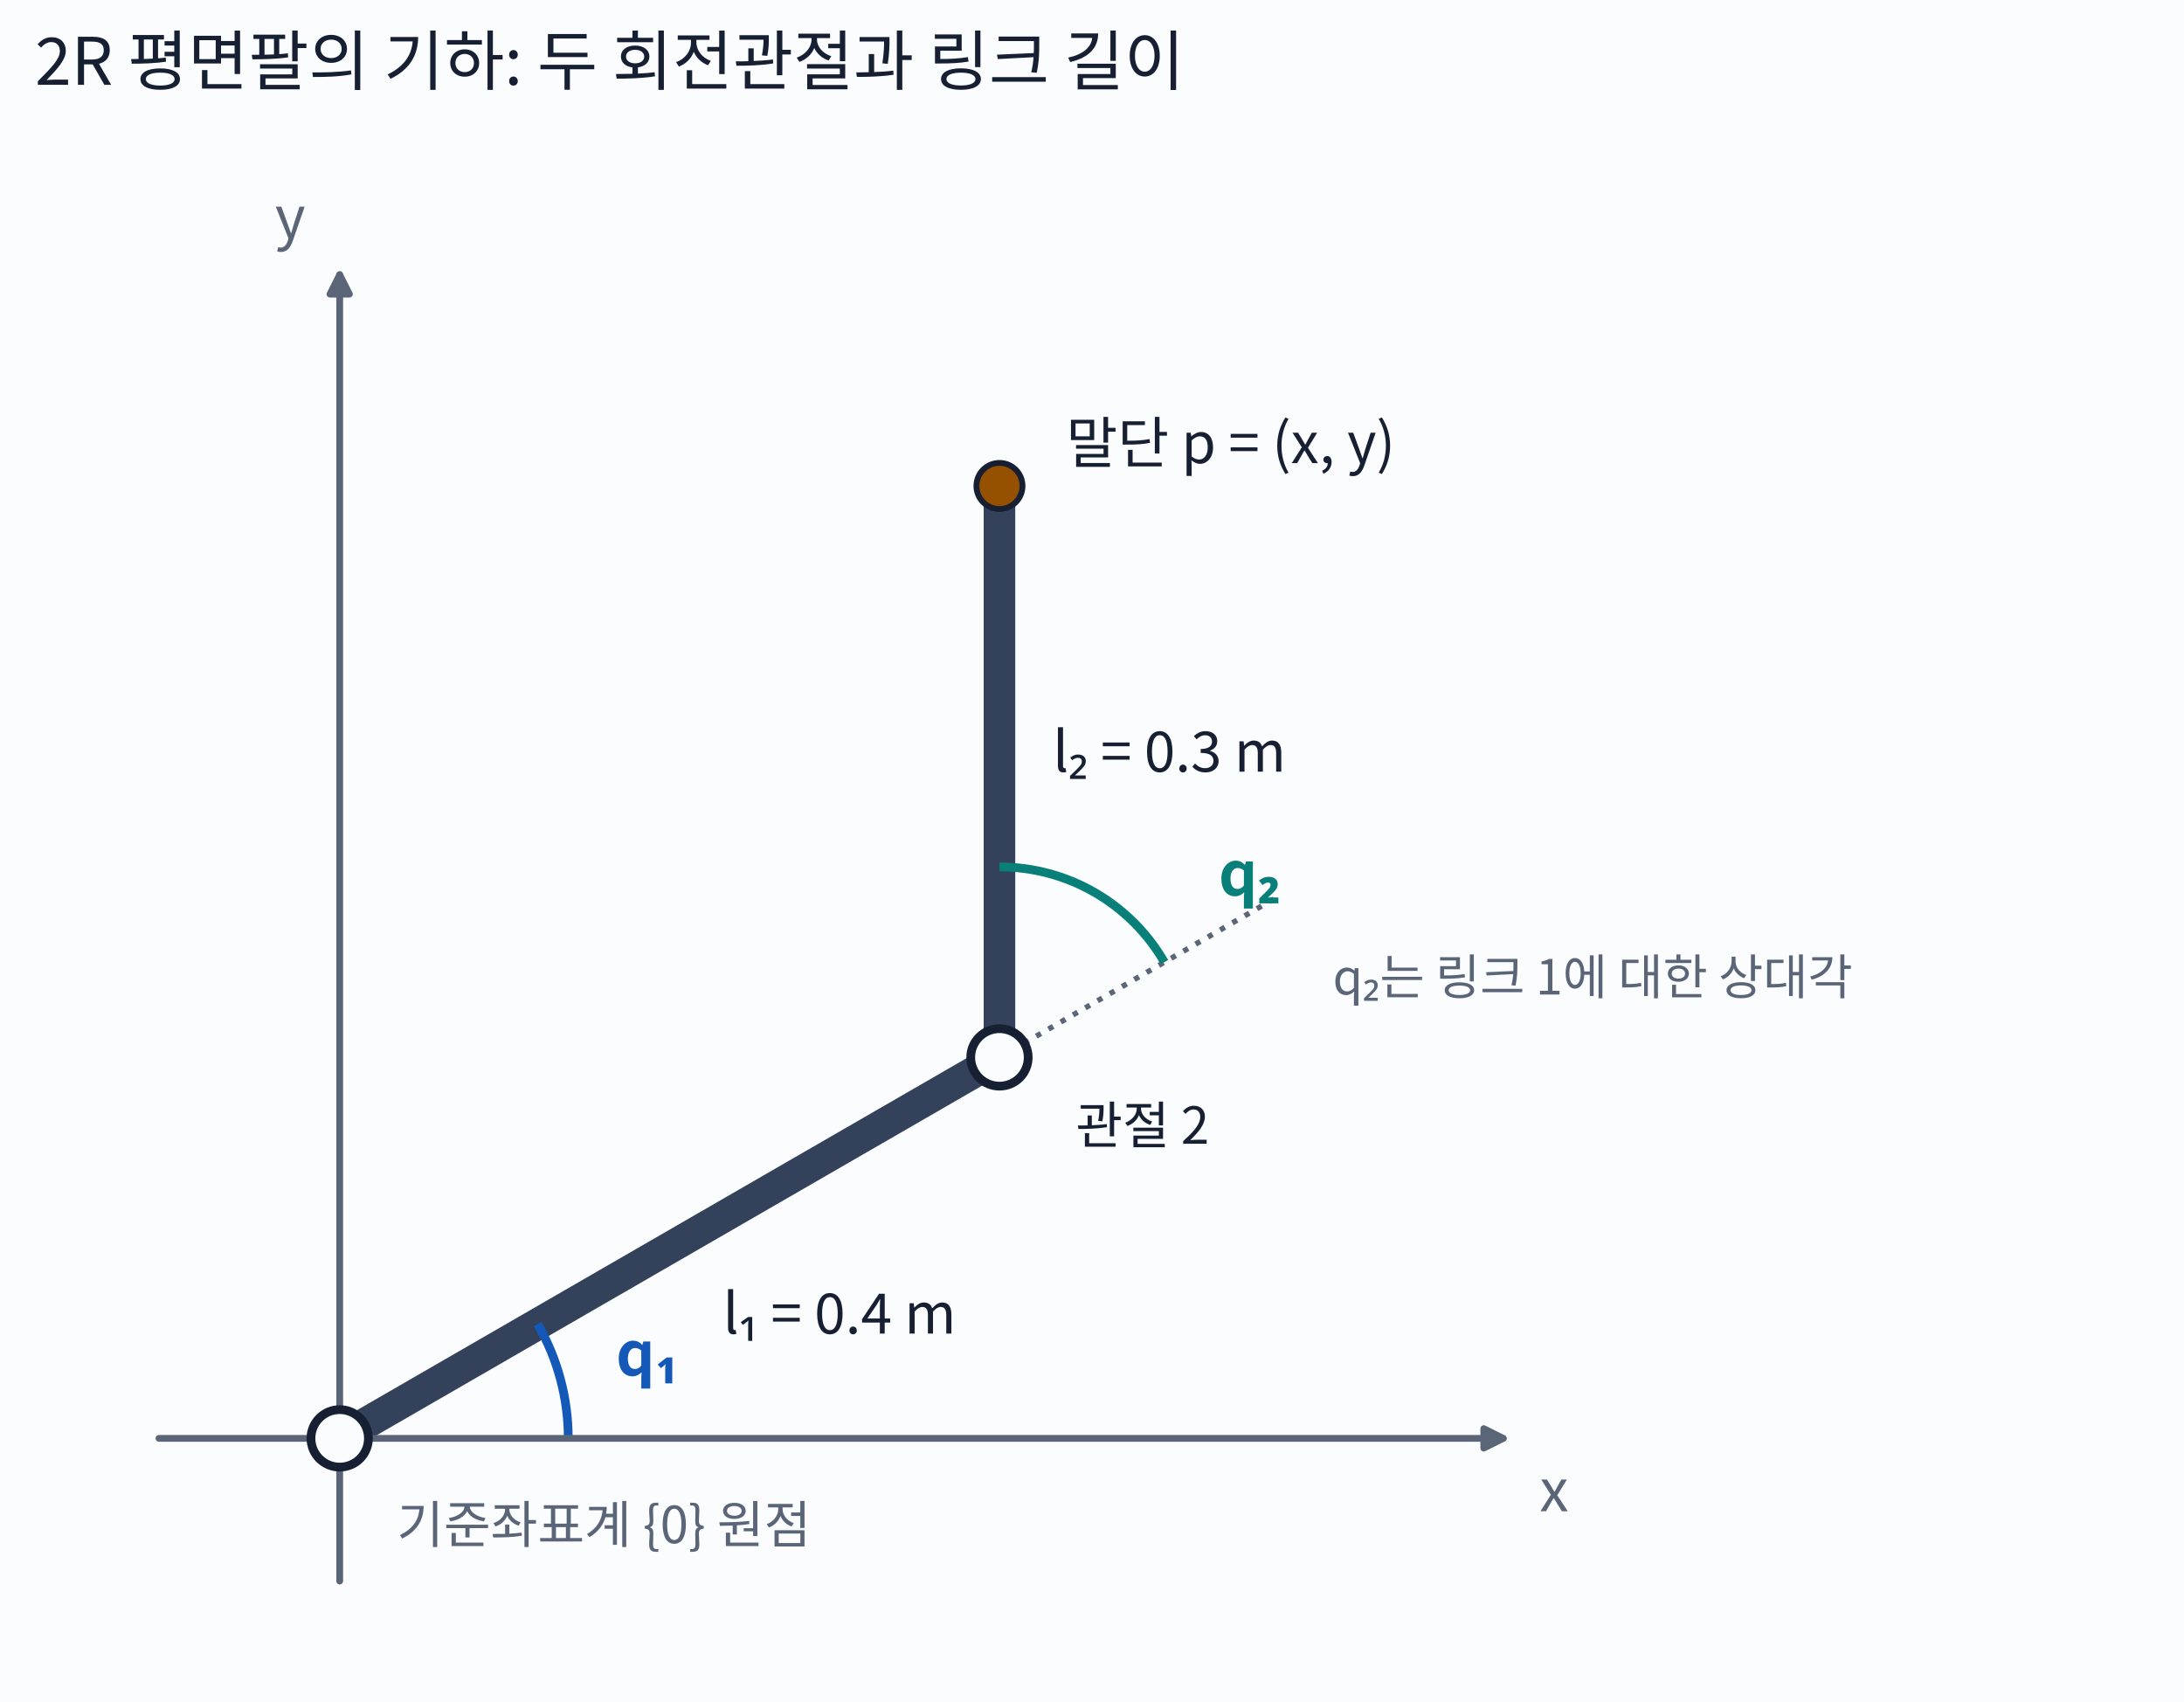
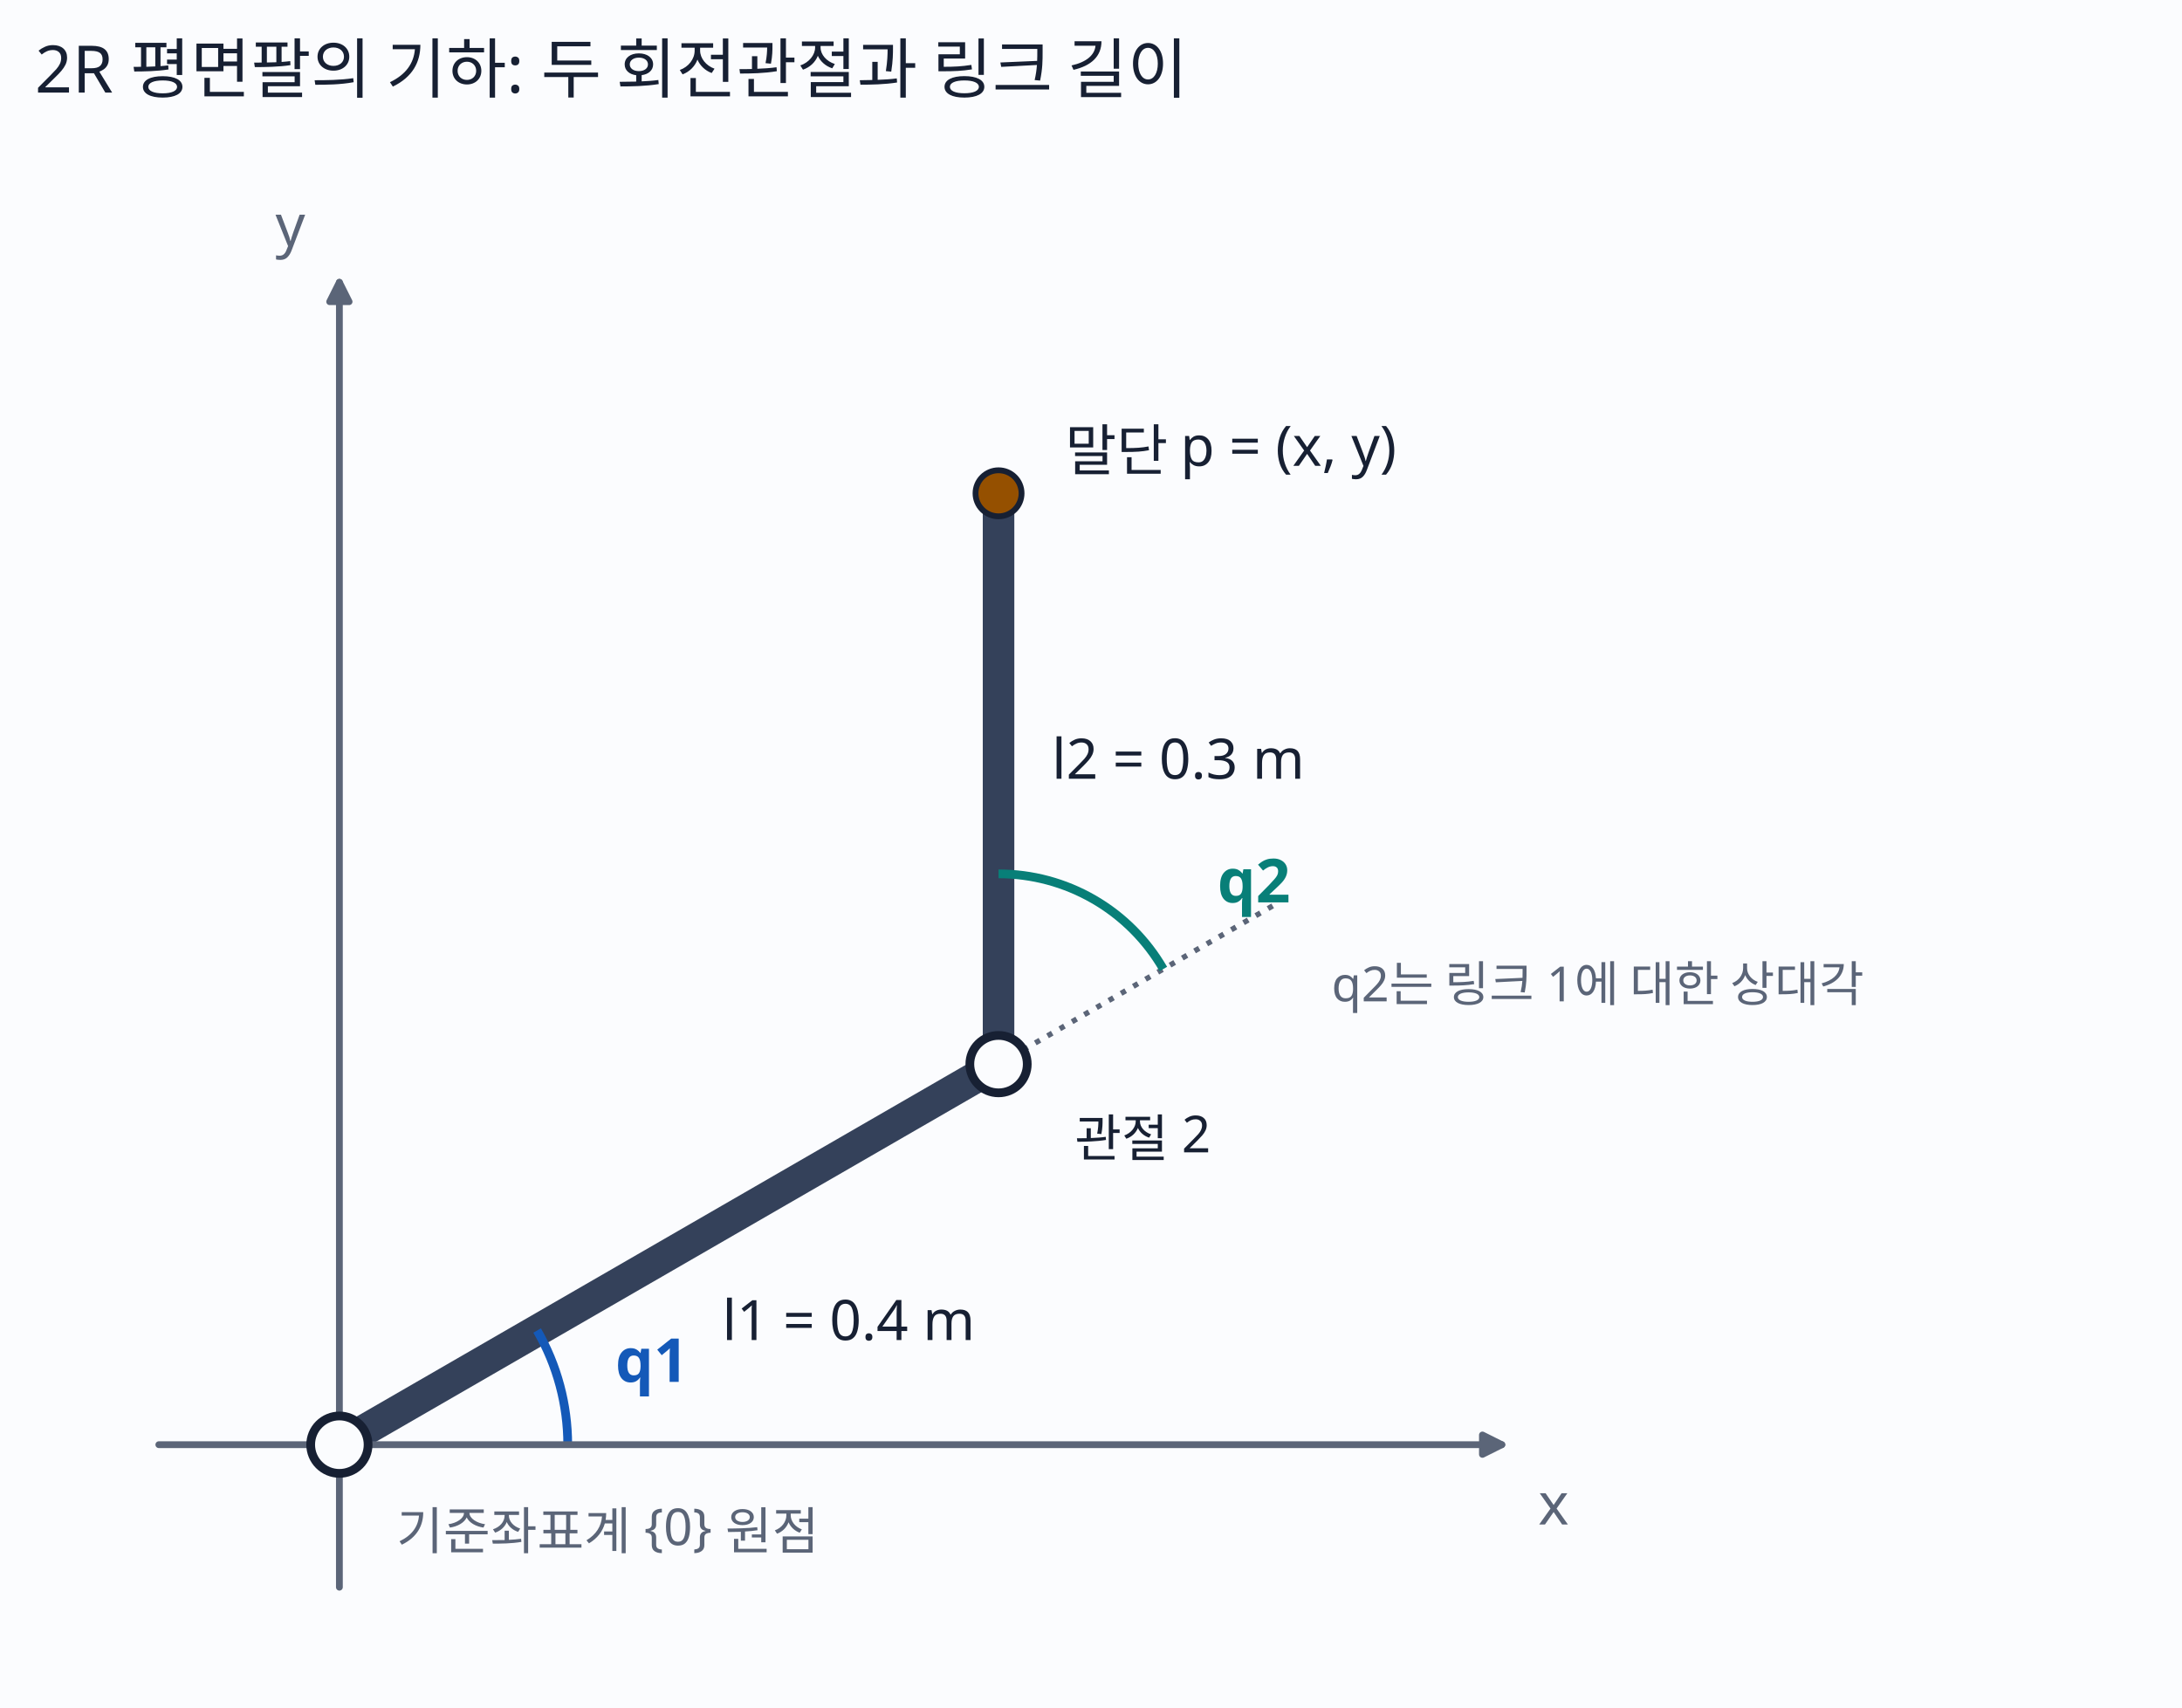
- <svg xmlns="http://www.w3.org/2000/svg" xmlns:xlink="http://www.w3.org/1999/xlink" width="449.64pt" height="350.343pt" viewBox="0 0 449.64 350.343" version="1.1" role="img" aria-labelledby="jacobian-2r-geometry-title jacobian-2r-geometry-desc">
+ <svg xmlns="http://www.w3.org/2000/svg" xmlns:xlink="http://www.w3.org/1999/xlink" width="449.64pt" height="351.966pt" viewBox="0 0 449.64 351.966" version="1.1" role="img" aria-labelledby="jacobian-2r-geometry-title jacobian-2r-geometry-desc">
  <defs>
    <style type="text/css">*{stroke-linejoin: round; stroke-linecap: butt}</style>
  </defs>
  <g id="figure_1">
    <g id="patch_1">
-       <path d="M 0 350.343  L 449.64 350.343  L 449.64 -0  L 0 -0  z " style="fill: #fbfcfe" />
+       <path d="M 0 351.966 L 449.64 351.966 L 449.64 0 L 0 0 z " style="fill: #fbfcfe" />
    </g>
    <g id="axes_1">
      <g id="patch_2">
-         <path d="M 7.2 343.143  L 442.44 343.143  L 442.44 29.457  L 7.2 29.457  z " style="fill: #fbfcfe" />
+         <path d="M 7.2 344.766 L 442.44 344.766 L 442.44 31.08 L 7.2 31.08 z " style="fill: #fbfcfe" />
      </g>
      <g id="line2d_1">
-         <path d="M 205.768 217.669  L 263.495 184.34  " clip-path="url(#p06a57a1632)" style="fill: none; stroke-dasharray: 1.1,1.815; stroke-dashoffset: 0; stroke: #5b6578; stroke-width: 1.1" />
+         <path d="M 205.768 219.292 L 263.495 185.963 " clip-path="url(#p6353f93ebf)" style="fill: none; stroke-dasharray: 1.1,1.815; stroke-dashoffset: 0; stroke: #5b6578; stroke-width: 1.1" />
      </g>
      <g id="matplotlib.axis_1" />
      <g id="matplotlib.axis_2" />
      <g id="line2d_2">
-         <path d="M 69.937 296.09  L 205.768 217.669  " clip-path="url(#p06a57a1632)" style="fill: none; stroke: #34415a; stroke-width: 6.5; stroke-linecap: round" />
+         <path d="M 69.937 297.714 L 205.768 219.292 " clip-path="url(#p6353f93ebf)" style="fill: none; stroke: #34415a; stroke-width: 6.5; stroke-linecap: round" />
      </g>
      <g id="line2d_3">
-         <path d="M 205.768 217.669  L 205.768 100.036  " clip-path="url(#p06a57a1632)" style="fill: none; stroke: #34415a; stroke-width: 6.5; stroke-linecap: round" />
+         <path d="M 205.768 219.292 L 205.768 101.659 " clip-path="url(#p6353f93ebf)" style="fill: none; stroke: #34415a; stroke-width: 6.5; stroke-linecap: round" />
      </g>
      <g id="patch_3">
-         <path d="M 116.99 296.09  C 116.99 291.978 116.451 287.884 115.387 283.912  C 114.323 279.94 112.742 276.125 110.686 272.564  " clip-path="url(#p06a57a1632)" style="fill: none; stroke: #1459b8; stroke-width: 1.8; stroke-linejoin: miter" />
+         <path d="M 116.99 297.714 C 116.99 293.602 116.451 289.507 115.387 285.535 C 114.323 281.563 112.742 277.748 110.686 274.187 " clip-path="url(#p6353f93ebf)" style="fill: none; stroke: #1459b8; stroke-width: 1.8; stroke-linejoin: miter" />
      </g>
      <g id="patch_4">
-         <path d="M 239.725 198.063  C 236.284 192.103 231.333 187.152 225.373 183.711  C 219.413 180.27 212.65 178.458 205.768 178.458  " clip-path="url(#p06a57a1632)" style="fill: none; stroke: #087f78; stroke-width: 1.8; stroke-linejoin: miter" />
+         <path d="M 239.725 199.686 C 236.284 193.726 231.333 188.776 225.373 185.334 C 219.413 181.893 212.65 180.081 205.768 180.081 " clip-path="url(#p6353f93ebf)" style="fill: none; stroke: #087f78; stroke-width: 1.8; stroke-linejoin: miter" />
      </g>
      <g id="patch_5">
-         <path d="M 32.73 296.09  Q 171.888 296.09 309.482 296.09  " style="fill: none; stroke: #5b6578; stroke-width: 1.4; stroke-linecap: round" />
-         <path d="M 305.482 294.09  L 309.482 296.09  L 305.482 298.09  z " style="fill: #5b6578; stroke: #5b6578; stroke-width: 1.4; stroke-linecap: round" />
+         <path d="M 32.73 297.714 Q 171.888 297.714 309.482 297.714 " style="fill: none; stroke: #5b6578; stroke-width: 1.4; stroke-linecap: round" />
+         <path d="M 305.482 295.714 L 309.482 297.714 L 305.482 299.714 z " style="fill: #5b6578; stroke: #5b6578; stroke-width: 1.4; stroke-linecap: round" />
      </g>
      <g id="patch_6">
-         <path d="M 69.937 325.461  Q 69.937 190.222 69.937 56.548  " style="fill: none; stroke: #5b6578; stroke-width: 1.4; stroke-linecap: round" />
-         <path d="M 67.937 60.548  L 69.937 56.548  L 71.937 60.548  z " style="fill: #5b6578; stroke: #5b6578; stroke-width: 1.4; stroke-linecap: round" />
+         <path d="M 69.937 327.084 Q 69.937 191.845 69.937 58.172 " style="fill: none; stroke: #5b6578; stroke-width: 1.4; stroke-linecap: round" />
+         <path d="M 67.937 62.172 L 69.937 58.172 L 71.937 62.172 z " style="fill: #5b6578; stroke: #5b6578; stroke-width: 1.4; stroke-linecap: round" />
      </g>
      <g id="text_1">
-         <text style="font-size: 12px; font-family: 'Noto Sans CJK KR'; text-anchor: start; fill: #5b6578" x="316.965" y="311.089" transform="rotate(-0 316.9654 311.0892)">x</text>
+         <text style="font-size: 12px; font-family: 'Atlas Sans KR'; text-anchor: start; fill: #5b6578" x="316.965" y="314.155" transform="rotate(-0 316.9654 314.1551)">x</text>
      </g>
      <g id="text_2">
-         <text style="font-size: 12px; font-family: 'Noto Sans CJK KR'; text-anchor: end; fill: #5b6578" x="62.879" y="49.062" transform="rotate(-0 62.87935 49.06224)">y</text>
+         <text style="font-size: 12px; font-family: 'Atlas Sans KR'; text-anchor: end; fill: #5b6578" x="62.879" y="50.685" transform="rotate(-0 62.87935 50.68541)">y</text>
      </g>
      <g id="text_3">
-         <text style="font-size: 10.5px; font-family: 'Noto Sans CJK KR'; text-anchor: start; fill: #5b6578" x="81.701" y="317.656" transform="rotate(-0 81.70054 317.6563)">기준좌표계 {0} 원점</text>
+         <text style="font-size: 10.5px; font-family: 'Atlas Sans KR'; text-anchor: start; fill: #5b6578" x="81.701" y="319.279" transform="rotate(-0 81.70054 319.2795)">기준좌표계 {0} 원점</text>
      </g>
      <g id="PathCollection_1">
        <defs>
-           <path id="m8843e86196" d="M 0 5.916  C 1.569 5.916 3.074 5.293 4.183 4.183  C 5.293 3.074 5.916 1.569 5.916 0  C 5.916 -1.569 5.293 -3.074 4.183 -4.183  C 3.074 -5.293 1.569 -5.916 0 -5.916  C -1.569 -5.916 -3.074 -5.293 -4.183 -4.183  C -5.293 -3.074 -5.916 -1.569 -5.916 0  C -5.916 1.569 -5.293 3.074 -4.183 4.183  C -3.074 5.293 -1.569 5.916 0 5.916  z " style="stroke: #172033; stroke-width: 1.8" />
+           <path id="m8843e86196" d="M 0 5.916 C 1.569 5.916 3.074 5.293 4.183 4.183 C 5.293 3.074 5.916 1.569 5.916 0 C 5.916 -1.569 5.293 -3.074 4.183 -4.183 C 3.074 -5.293 1.569 -5.916 0 -5.916 C -1.569 -5.916 -3.074 -5.293 -4.183 -4.183 C -5.293 -3.074 -5.916 -1.569 -5.916 0 C -5.916 1.569 -5.293 3.074 -4.183 4.183 C -3.074 5.293 -1.569 5.916 0 5.916 z " style="stroke: #172033; stroke-width: 1.8" />
        </defs>
-         <g clip-path="url(#p06a57a1632)">
-           <use xlink:href="#m8843e86196" x="69.937" y="296.09" style="fill: #fbfcfe; stroke: #172033; stroke-width: 1.8" />
+         <g clip-path="url(#p6353f93ebf)">
+           <use xlink:href="#m8843e86196" x="69.937" y="297.714" style="fill: #fbfcfe; stroke: #172033; stroke-width: 1.8" />
        </g>
      </g>
      <g id="PathCollection_2">
-         <g clip-path="url(#p06a57a1632)">
-           <use xlink:href="#m8843e86196" x="205.768" y="217.669" style="fill: #fbfcfe; stroke: #172033; stroke-width: 1.8" />
+         <g clip-path="url(#p6353f93ebf)">
+           <use xlink:href="#m8843e86196" x="205.768" y="219.292" style="fill: #fbfcfe; stroke: #172033; stroke-width: 1.8" />
        </g>
      </g>
      <g id="PathCollection_3">
        <defs>
-           <path id="m66b15b85b8" d="M 0 4.743  C 1.258 4.743 2.465 4.244 3.354 3.354  C 4.244 2.465 4.743 1.258 4.743 0  C 4.743 -1.258 4.244 -2.465 3.354 -3.354  C 2.465 -4.244 1.258 -4.743 0 -4.743  C -1.258 -4.743 -2.465 -4.244 -3.354 -3.354  C -4.244 -2.465 -4.743 -1.258 -4.743 0  C -4.743 1.258 -4.244 2.465 -3.354 3.354  C -2.465 4.244 -1.258 4.743 0 4.743  z " style="stroke: #172033; stroke-width: 1.2" />
+           <path id="m66b15b85b8" d="M 0 4.743 C 1.258 4.743 2.465 4.244 3.354 3.354 C 4.244 2.465 4.743 1.258 4.743 0 C 4.743 -1.258 4.244 -2.465 3.354 -3.354 C 2.465 -4.244 1.258 -4.743 0 -4.743 C -1.258 -4.743 -2.465 -4.244 -3.354 -3.354 C -4.244 -2.465 -4.743 -1.258 -4.743 0 C -4.743 1.258 -4.244 2.465 -3.354 3.354 C -2.465 4.244 -1.258 4.743 0 4.743 z " style="stroke: #172033; stroke-width: 1.2" />
        </defs>
-         <g clip-path="url(#p06a57a1632)">
-           <use xlink:href="#m66b15b85b8" x="205.768" y="100.036" style="fill: #955000; stroke: #172033; stroke-width: 1.2" />
+         <g clip-path="url(#p6353f93ebf)">
+           <use xlink:href="#m66b15b85b8" x="205.768" y="101.659" style="fill: #955000; stroke: #172033; stroke-width: 1.2" />
        </g>
      </g>
      <g id="text_4">
-         <text style="font-weight: 700; font-size: 12.5px; font-family: 'Noto Sans CJK KR'; text-anchor: start; fill: #1459b8" x="126.793" y="283.151" transform="rotate(-0 126.793 283.1508)">q₁</text>
+         <text style="font-weight: 700; font-size: 12.5px; font-family: 'Atlas Sans KR'; text-anchor: start; fill: #1459b8" x="126.793" y="284.774" transform="rotate(-0 126.793 284.7739)">q1</text>
      </g>
      <g id="text_5">
-         <text style="font-weight: 700; font-size: 12.5px; font-family: 'Noto Sans CJK KR'; text-anchor: start; fill: #087f78" x="250.86" y="184.34" transform="rotate(-0 250.86 184.3395)">q₂</text>
+         <text style="font-weight: 700; font-size: 12.5px; font-family: 'Atlas Sans KR'; text-anchor: start; fill: #087f78" x="250.86" y="185.963" transform="rotate(-0 250.86 185.9627)">q2</text>
      </g>
      <g id="text_6">
-         <text style="font-size: 11.5px; font-family: 'Noto Sans CJK KR'; text-anchor: start; fill: #172033" x="148.831" y="274.524" transform="rotate(-0 148.8314 274.5244)">l₁ = 0.4 m</text>
+         <text style="font-size: 11.5px; font-family: 'Atlas Sans KR'; text-anchor: start; fill: #172033" x="148.831" y="276.148" transform="rotate(-0 148.8314 276.1476)">l1 = 0.4 m</text>
      </g>
      <g id="text_7">
-         <text style="font-size: 11.5px; font-family: 'Noto Sans CJK KR'; text-anchor: start; fill: #172033" x="216.747" y="158.853" transform="rotate(-0 216.7466 158.8525)">l₂ = 0.3 m</text>
+         <text style="font-size: 11.5px; font-family: 'Atlas Sans KR'; text-anchor: start; fill: #172033" x="216.747" y="160.476" transform="rotate(-0 216.7466 160.4757)">l2 = 0.3 m</text>
      </g>
      <g id="text_8">
-         <text style="font-size: 10.5px; font-family: 'Noto Sans CJK KR'; text-anchor: start; fill: #172033" x="221.452" y="235.449" transform="rotate(-0 221.4519 235.449)">관절 2</text>
+         <text style="font-size: 10.5px; font-family: 'Atlas Sans KR'; text-anchor: start; fill: #172033" x="221.452" y="238.335" transform="rotate(-0 221.4519 238.3346)">관절 2</text>
      </g>
      <g id="text_9">
-         <text style="font-size: 11.5px; font-family: 'Noto Sans CJK KR'; text-anchor: start; fill: #172033" x="219.491" y="95.331" transform="rotate(-0 219.4913 95.331)">말단 p = (x, y)</text>
+         <text style="font-size: 11.5px; font-family: 'Atlas Sans KR'; text-anchor: start; fill: #172033" x="219.491" y="96.954" transform="rotate(-0 219.4913 96.95416)">말단 p = (x, y)</text>
      </g>
      <g id="text_10">
-         <text style="font-size: 10px; font-family: 'Noto Sans CJK KR'; text-anchor: start; fill: #5b6578" x="274.386" y="204.729" transform="rotate(-0 274.3864 204.7292)">q₂는 링크 1에 대한 상대각</text>
+         <text style="font-size: 10px; font-family: 'Atlas Sans KR'; text-anchor: start; fill: #5b6578" x="274.386" y="206.352" transform="rotate(-0 274.3864 206.3523)">q2는 링크 1에 대한 상대각</text>
      </g>
      <g id="text_11">
-         <text style="font-size: 13.5px; font-family: 'Noto Sans CJK KR'; text-anchor: start; fill: #172033" x="7.2" y="17.457" transform="rotate(-0 7.2 17.45684)">2R 평면팔의 기하: 두 회전관절과 링크 길이</text>
+         <text style="font-size: 13.5px; font-family: 'Atlas Sans KR'; text-anchor: start; fill: #172033" x="7.2" y="19.08" transform="rotate(-0 7.2 19.08)">2R 평면팔의 기하: 두 회전관절과 링크 길이</text>
      </g>
    </g>
  </g>
  <defs>
-     <clipPath id="p06a57a1632">
-       <rect x="7.2" y="29.457" width="435.24" height="313.686" />
+     <clipPath id="p6353f93ebf">
+       <rect x="7.2" y="31.08" width="435.24" height="313.686" />
    </clipPath>
  </defs>
</svg>
